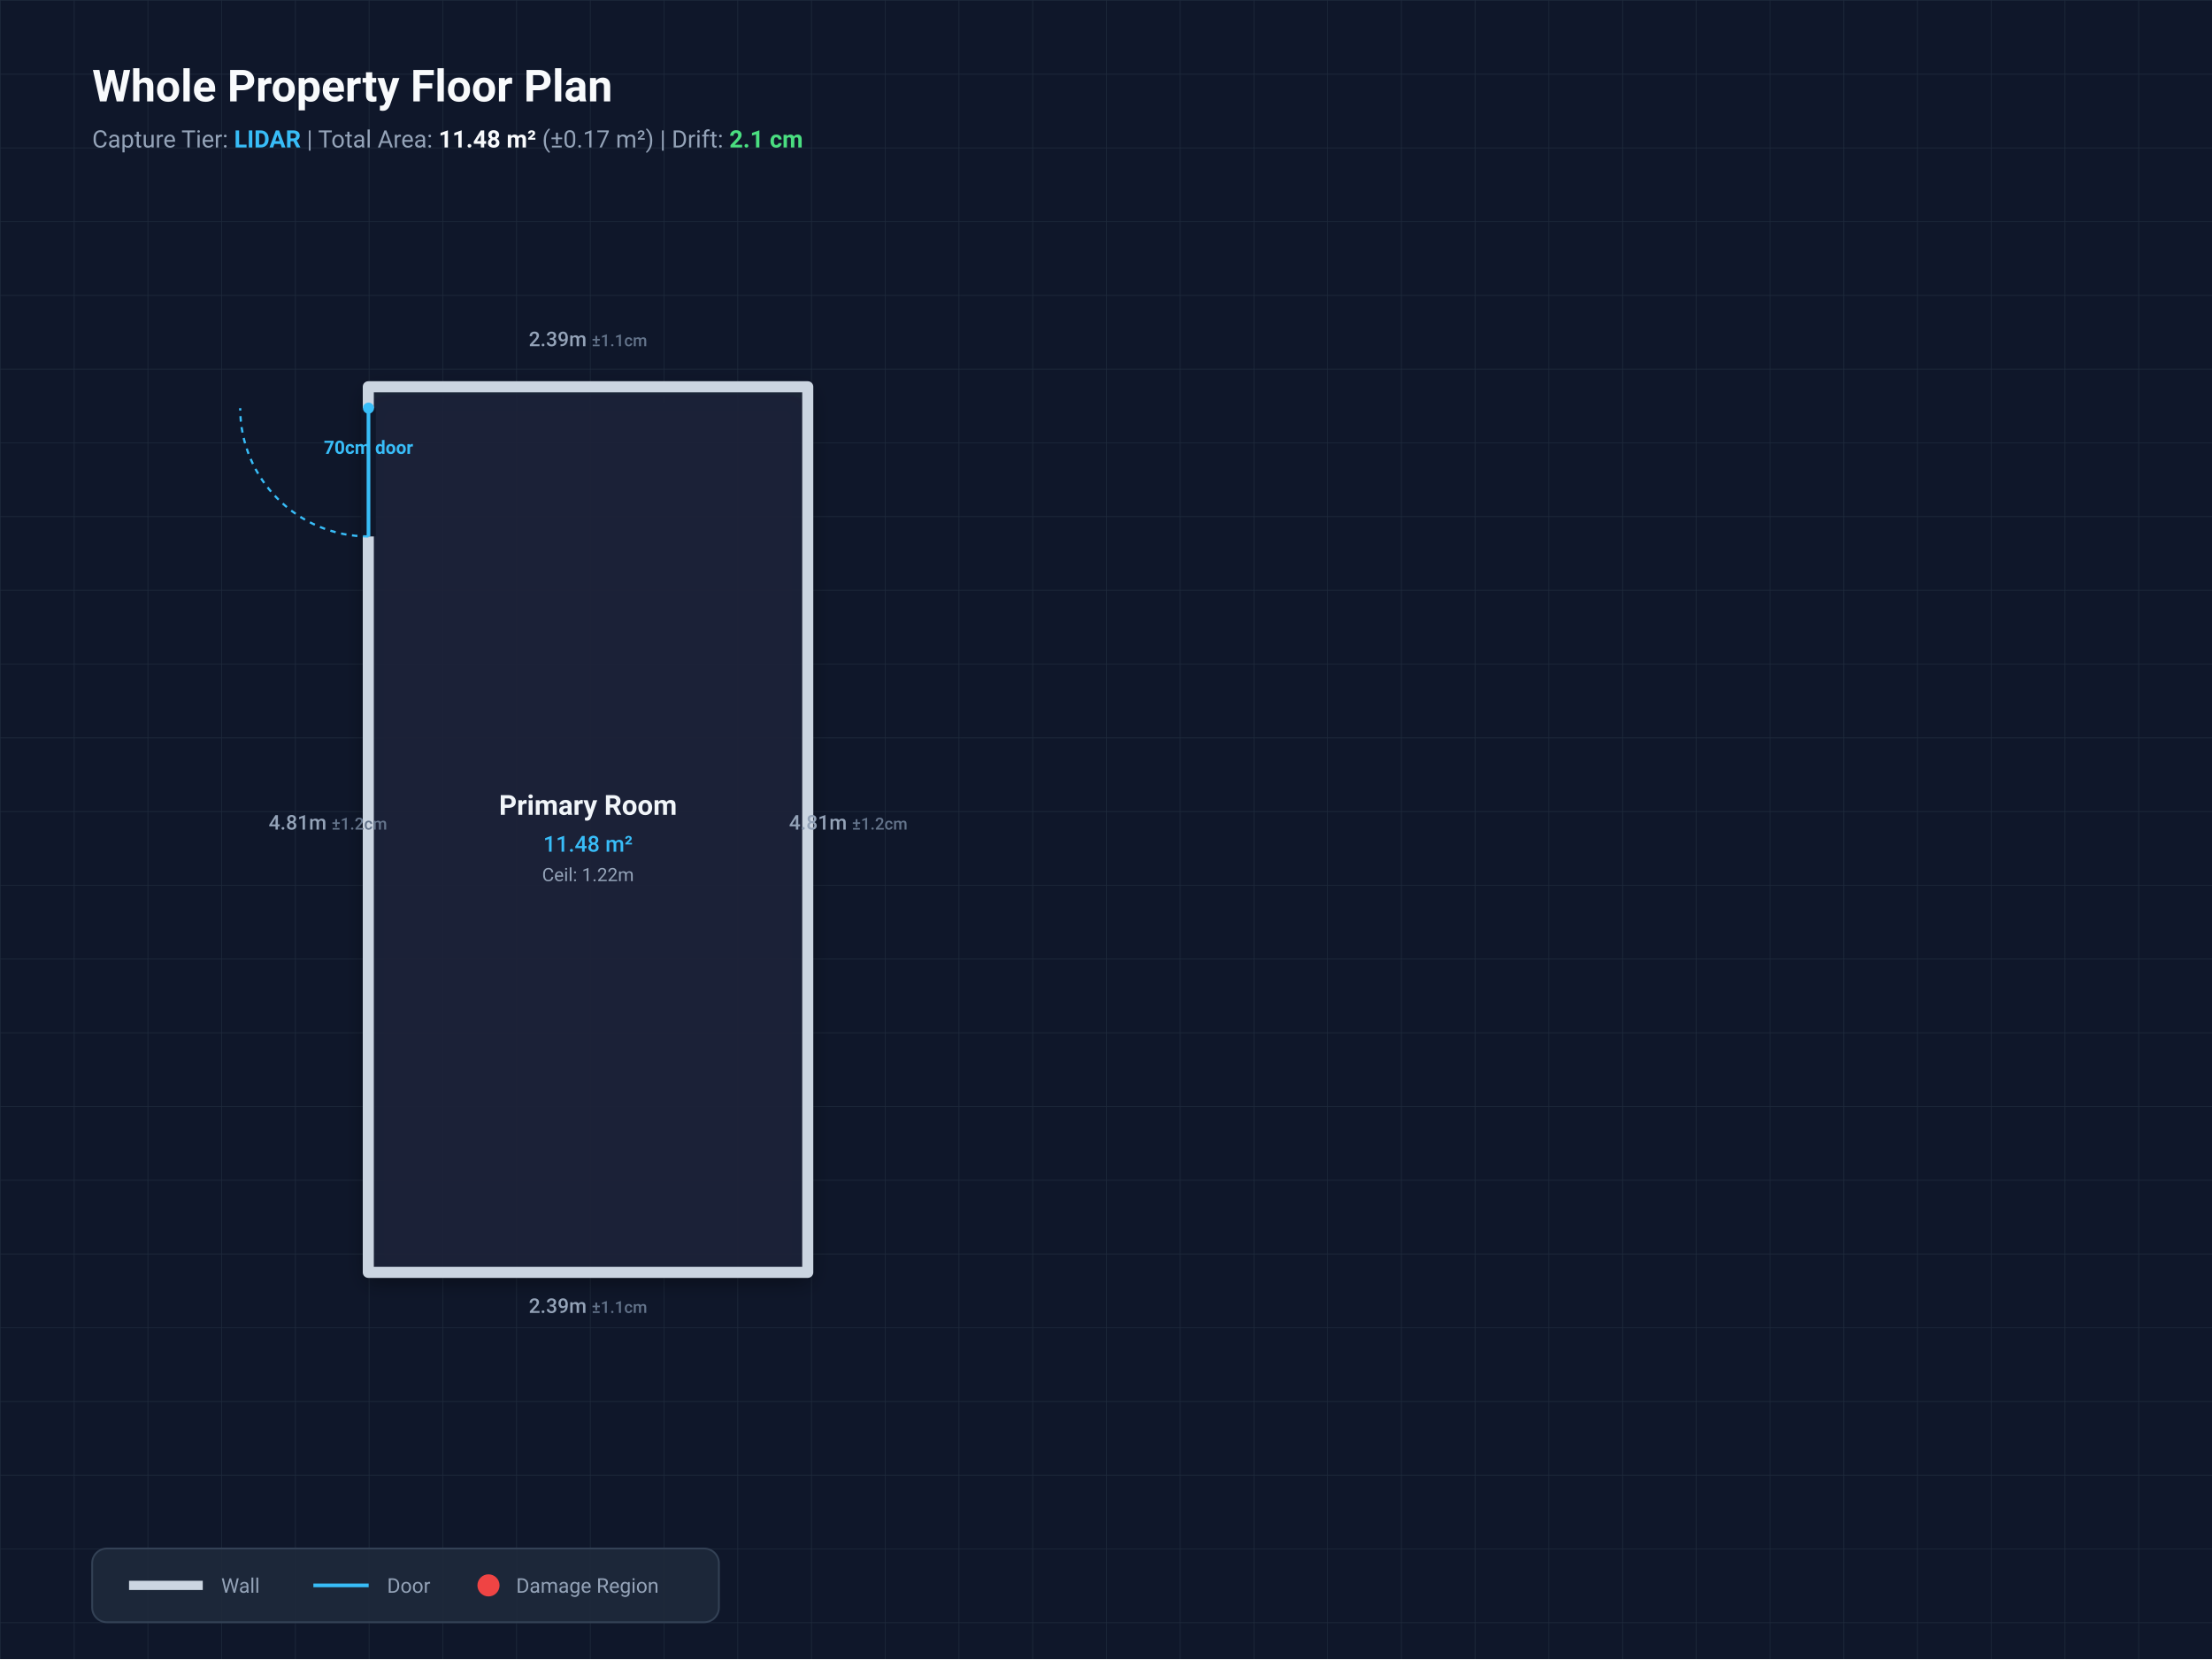
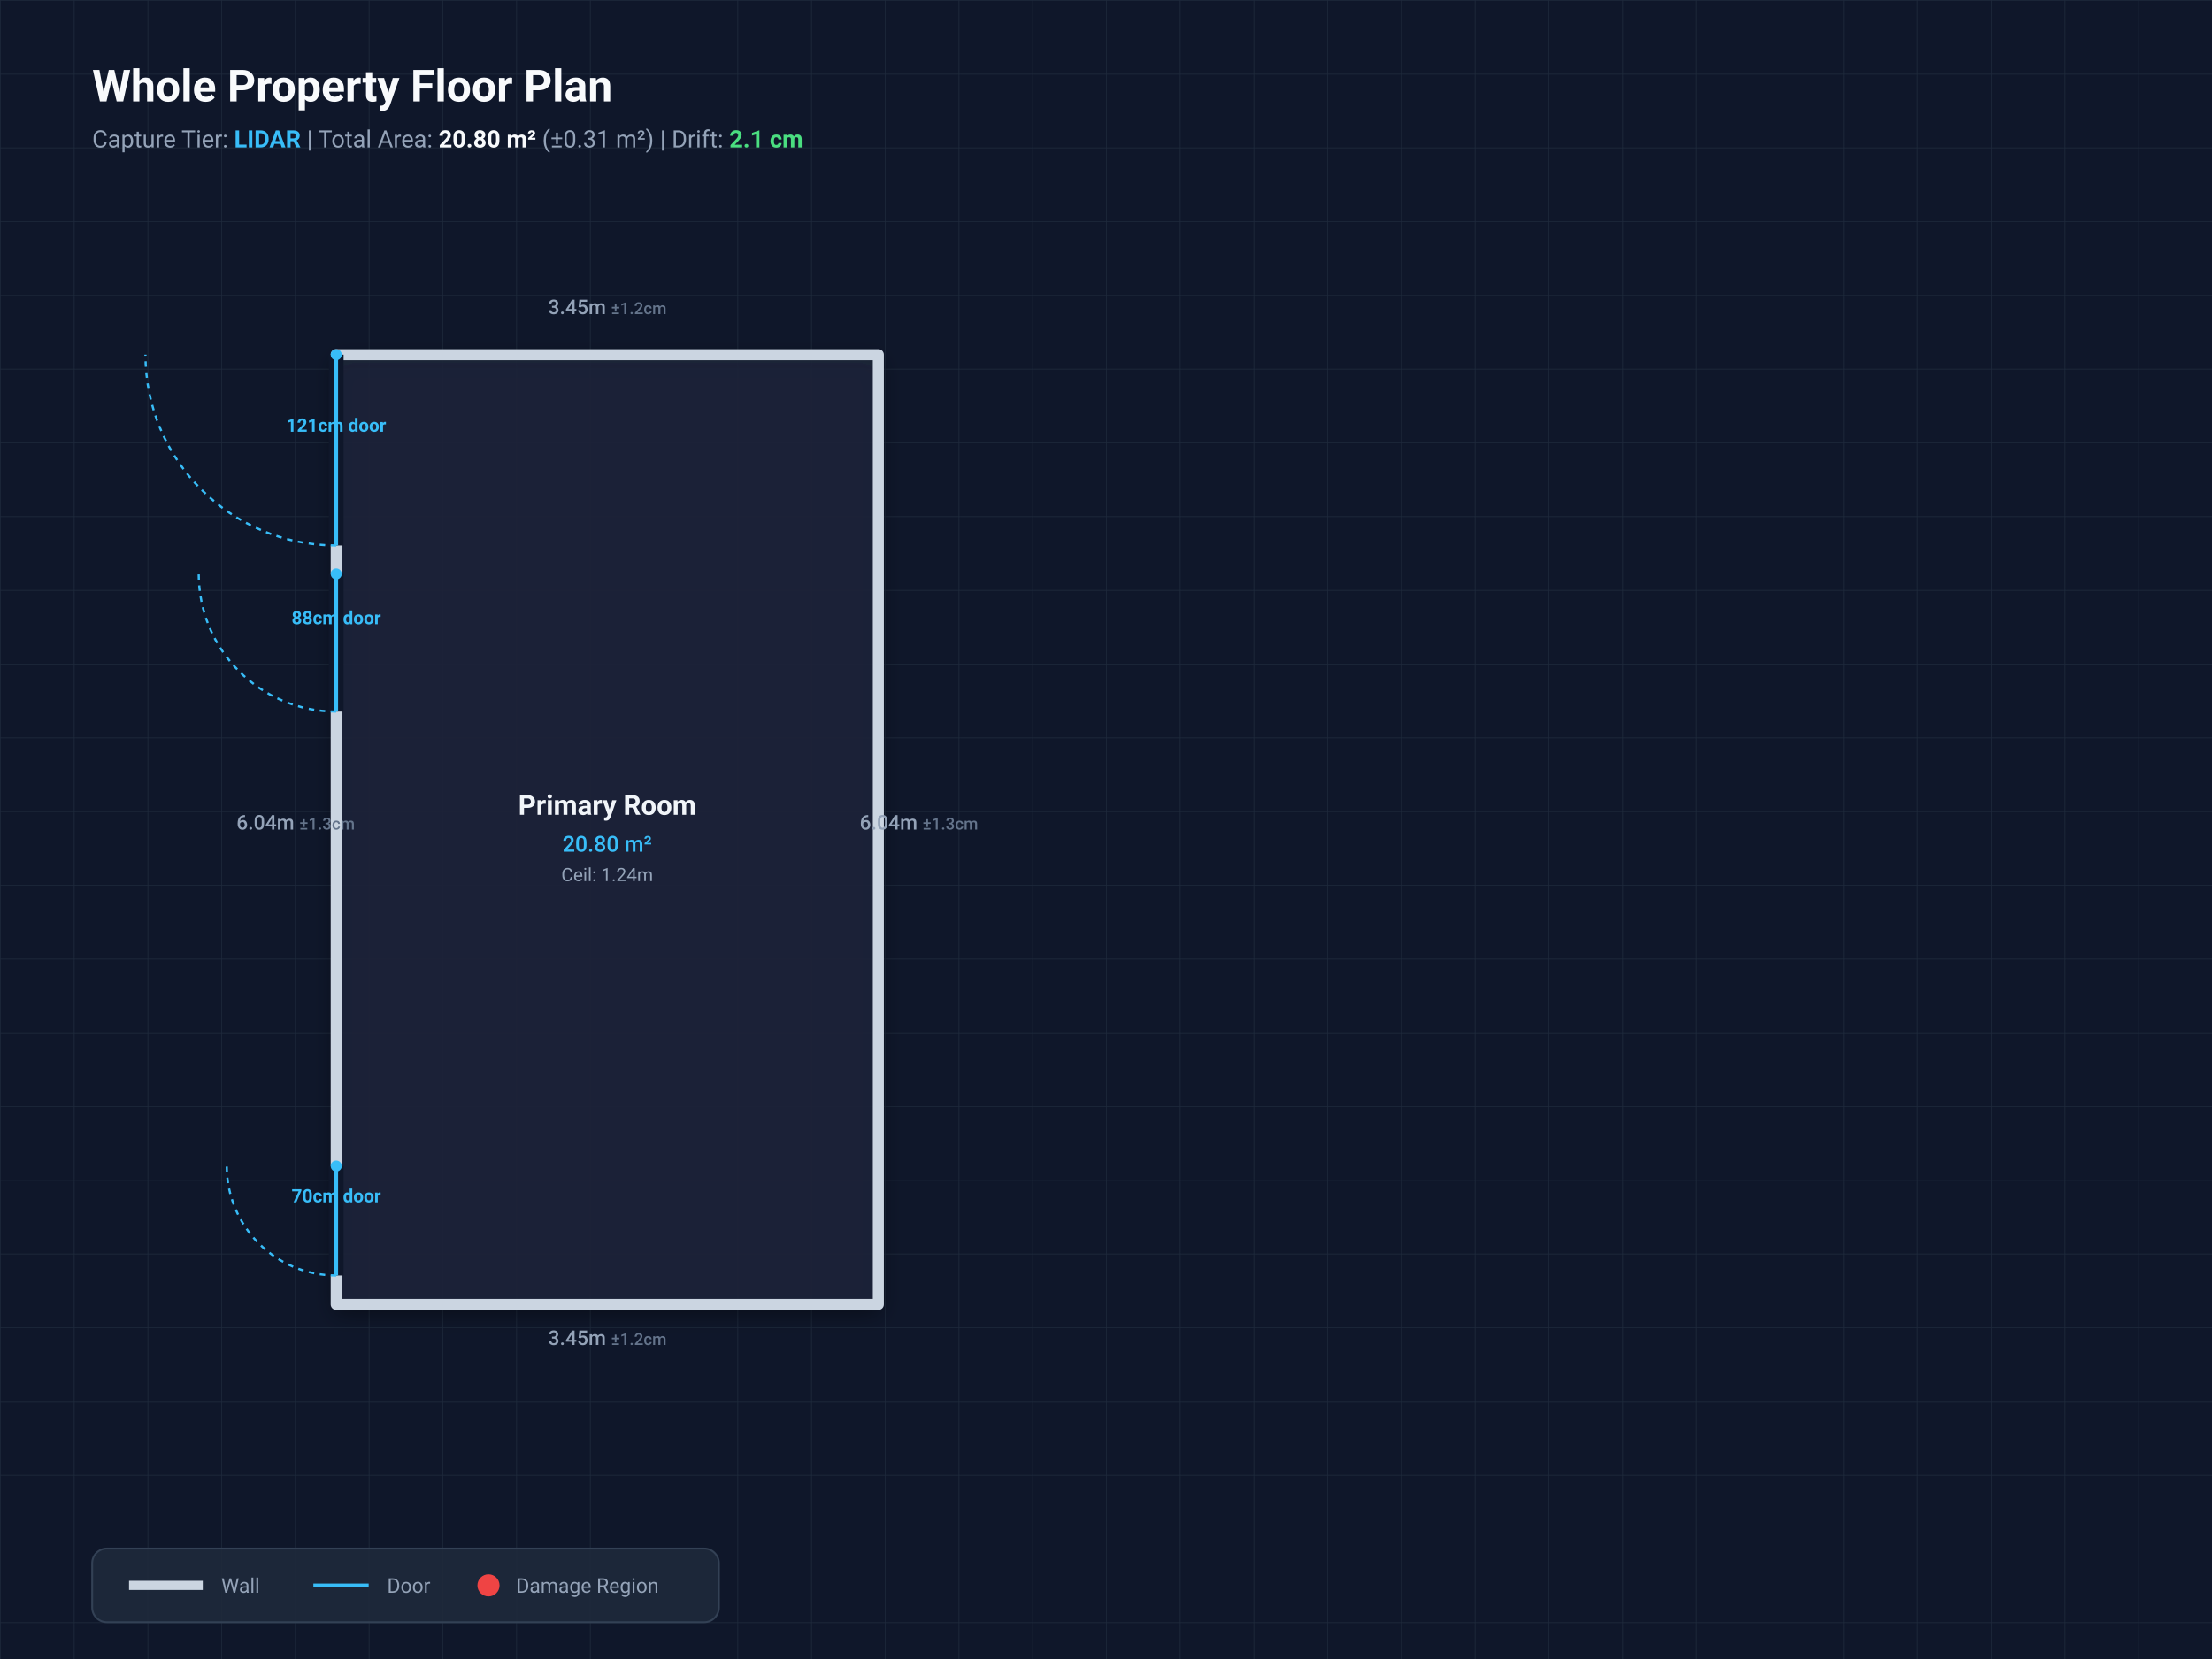
<svg xmlns="http://www.w3.org/2000/svg" viewBox="0 0 1200 900" style="background-color: #0f172a; font-family: -apple-system, BlinkMacSystemFont, 'Segoe UI', Roboto, sans-serif;">
  <defs>
    <pattern id="grid" width="40" height="40" patternUnits="userSpaceOnUse">
      <path d="M 40 0 L 0 0 0 40" fill="none" stroke="#1e293b" stroke-width="0.75" />
    </pattern>
    <filter id="shadow" x="-5%" y="-5%" width="110%" height="110%">
      <feDropShadow dx="0" dy="4" stdDeviation="6" flood-color="#000" flood-opacity="0.5" />
    </filter>
  </defs>
  <rect width="100%" height="100%" fill="#0f172a" />
  <rect width="100%" height="100%" fill="url(#grid)" />
  <g id="header">
    <text x="50" y="55" fill="#f8fafc" font-size="24" font-weight="700">Whole Property Floor Plan</text>
-     <text x="50" y="80" fill="#94a3b8" font-size="13">Capture Tier: <tspan fill="#38bdf8" font-weight="600">LIDAR</tspan> | Total Area: <tspan fill="#f8fafc" font-weight="600">11.48 m²</tspan> (±0.17 m²) | Drift: <tspan fill="#4ade80" font-weight="600">2.1 cm</tspan>
+     <text x="50" y="80" fill="#94a3b8" font-size="13">Capture Tier: <tspan fill="#38bdf8" font-weight="600">LIDAR</tspan> | Total Area: <tspan fill="#f8fafc" font-weight="600">20.80 m²</tspan> (±0.31 m²) | Drift: <tspan fill="#4ade80" font-weight="600">2.1 cm</tspan>
    </text>
  </g>
  <g id="room_room_c00a170fe1">
-     <polygon points="199.8,690.2 438.2,690.2 438.2,209.8 199.8,209.8 199.8,690.2" fill="#1e293b" fill-opacity="0.85" stroke="#334155" stroke-width="1.5" filter="url(#shadow)" />
-     <polygon points="199.8,690.2 438.2,690.2 438.2,209.8 199.8,209.8 199.8,690.2" fill="none" stroke="#cbd5e1" stroke-width="6" stroke-linejoin="round" stroke-linecap="round" />
-     <text x="319.0" y="442.0" fill="#f1f5f9" font-size="15" font-weight="600" text-anchor="middle">Primary Room</text>
-     <text x="319.0" y="462.0" fill="#38bdf8" font-size="12" font-weight="500" text-anchor="middle">11.48 m²</text>
-     <text x="319.0" y="478.0" fill="#94a3b8" font-size="10" text-anchor="middle">Ceil: 1.22m</text>
+     <polygon points="182.4,707.6 476.5,707.6 476.5,192.4 182.4,192.4 182.4,707.6" fill="#1e293b" fill-opacity="0.85" stroke="#334155" stroke-width="1.5" filter="url(#shadow)" />
+     <polygon points="182.4,707.6 476.5,707.6 476.5,192.4 182.4,192.4 182.4,707.6" fill="none" stroke="#cbd5e1" stroke-width="6" stroke-linejoin="round" stroke-linecap="round" />
+     <text x="329.4" y="442.0" fill="#f1f5f9" font-size="15" font-weight="600" text-anchor="middle">Primary Room</text>
+     <text x="329.4" y="462.0" fill="#38bdf8" font-size="12" font-weight="500" text-anchor="middle">20.80 m²</text>
+     <text x="329.4" y="478.0" fill="#94a3b8" font-size="10" text-anchor="middle">Ceil: 1.24m</text>
  </g>
-   <text x="319.0" y="712.2" fill="#94a3b8" font-size="11" font-weight="500" text-anchor="middle">
-                   2.39m <tspan fill="#64748b" font-size="9">±1.1cm</tspan>
+   <text x="329.5" y="729.6" fill="#94a3b8" font-size="11" font-weight="500" text-anchor="middle">
+                   3.45m <tspan fill="#64748b" font-size="9">±1.2cm</tspan>
  </text>
-   <text x="460.2" y="450.0" fill="#94a3b8" font-size="11" font-weight="500" text-anchor="middle">
-                   4.81m <tspan fill="#64748b" font-size="9">±1.2cm</tspan>
+   <text x="498.5" y="450.0" fill="#94a3b8" font-size="11" font-weight="500" text-anchor="middle">
+                   6.04m <tspan fill="#64748b" font-size="9">±1.3cm</tspan>
  </text>
-   <text x="319.0" y="187.8" fill="#94a3b8" font-size="11" font-weight="500" text-anchor="middle">
-                   2.39m <tspan fill="#64748b" font-size="9">±1.1cm</tspan>
+   <text x="329.5" y="170.4" fill="#94a3b8" font-size="11" font-weight="500" text-anchor="middle">
+                   3.45m <tspan fill="#64748b" font-size="9">±1.2cm</tspan>
  </text>
-   <text x="177.9" y="450.0" fill="#94a3b8" font-size="11" font-weight="500" text-anchor="middle">
-                   4.81m <tspan fill="#64748b" font-size="9">±1.2cm</tspan>
+   <text x="160.4" y="450.0" fill="#94a3b8" font-size="11" font-weight="500" text-anchor="middle">
+                   6.04m <tspan fill="#64748b" font-size="9">±1.3cm</tspan>
  </text>
-   <line x1="199.9" y1="221.4" x2="199.9" y2="291.0" stroke="#0f172a" stroke-width="8" stroke-linecap="butt" />
-   <line x1="199.9" y1="221.4" x2="199.9" y2="291.0" stroke="#38bdf8" stroke-width="2" />
-   <circle cx="199.9" cy="221.4" r="3" fill="#38bdf8" />
-   <path d="M 199.9 291.0 A 69.6 69.6 0 0 1 130.3 221.4" fill="none" stroke="#38bdf8" stroke-width="1.2" stroke-dasharray="3,3" />
-   <text x="199.9" y="246.2" fill="#38bdf8" font-size="10" font-weight="600" text-anchor="middle">70cm door</text>
+   <line x1="182.4" y1="192.4" x2="182.4" y2="295.9" stroke="#0f172a" stroke-width="8" stroke-linecap="butt" />
+   <line x1="182.4" y1="192.4" x2="182.4" y2="295.9" stroke="#38bdf8" stroke-width="2" />
+   <circle cx="182.4" cy="192.4" r="3" fill="#38bdf8" />
+   <path d="M 182.4 295.9 A 103.5 103.5 0 0 1 78.9 192.4" fill="none" stroke="#38bdf8" stroke-width="1.2" stroke-dasharray="3,3" />
+   <text x="182.4" y="234.2" fill="#38bdf8" font-size="10" font-weight="600" text-anchor="middle">121cm door</text>
+   <line x1="182.4" y1="311.3" x2="182.4" y2="386.0" stroke="#0f172a" stroke-width="8" stroke-linecap="butt" />
+   <line x1="182.4" y1="311.3" x2="182.4" y2="386.0" stroke="#38bdf8" stroke-width="2" />
+   <circle cx="182.4" cy="311.3" r="3" fill="#38bdf8" />
+   <path d="M 182.4 386.0 A 74.7 74.7 0 0 1 107.8 311.3" fill="none" stroke="#38bdf8" stroke-width="1.2" stroke-dasharray="3,3" />
+   <text x="182.4" y="338.6" fill="#38bdf8" font-size="10" font-weight="600" text-anchor="middle">88cm door</text>
+   <line x1="182.4" y1="632.5" x2="182.4" y2="691.9" stroke="#0f172a" stroke-width="8" stroke-linecap="butt" />
+   <line x1="182.4" y1="632.5" x2="182.4" y2="691.9" stroke="#38bdf8" stroke-width="2" />
+   <circle cx="182.4" cy="632.5" r="3" fill="#38bdf8" />
+   <path d="M 182.4 691.9 A 59.4 59.4 0 0 1 123.0 632.5" fill="none" stroke="#38bdf8" stroke-width="1.2" stroke-dasharray="3,3" />
+   <text x="182.4" y="652.2" fill="#38bdf8" font-size="10" font-weight="600" text-anchor="middle">70cm door</text>
  <g id="legend" transform="translate(50, 840)">
    <rect x="0" y="0" width="340" height="40" rx="8" fill="#1e293b" fill-opacity="0.9" stroke="#334155" />
    <line x1="20" y1="20" x2="60" y2="20" stroke="#cbd5e1" stroke-width="5" />
    <text x="70" y="24" fill="#94a3b8" font-size="11">Wall</text>
    <line x1="120" y1="20" x2="150" y2="20" stroke="#38bdf8" stroke-width="2" />
    <text x="160" y="24" fill="#94a3b8" font-size="11">Door</text>
    <circle cx="215" cy="20" r="6" fill="#ef4444" />
    <text x="230" y="24" fill="#94a3b8" font-size="11">Damage Region</text>
  </g>
</svg>
